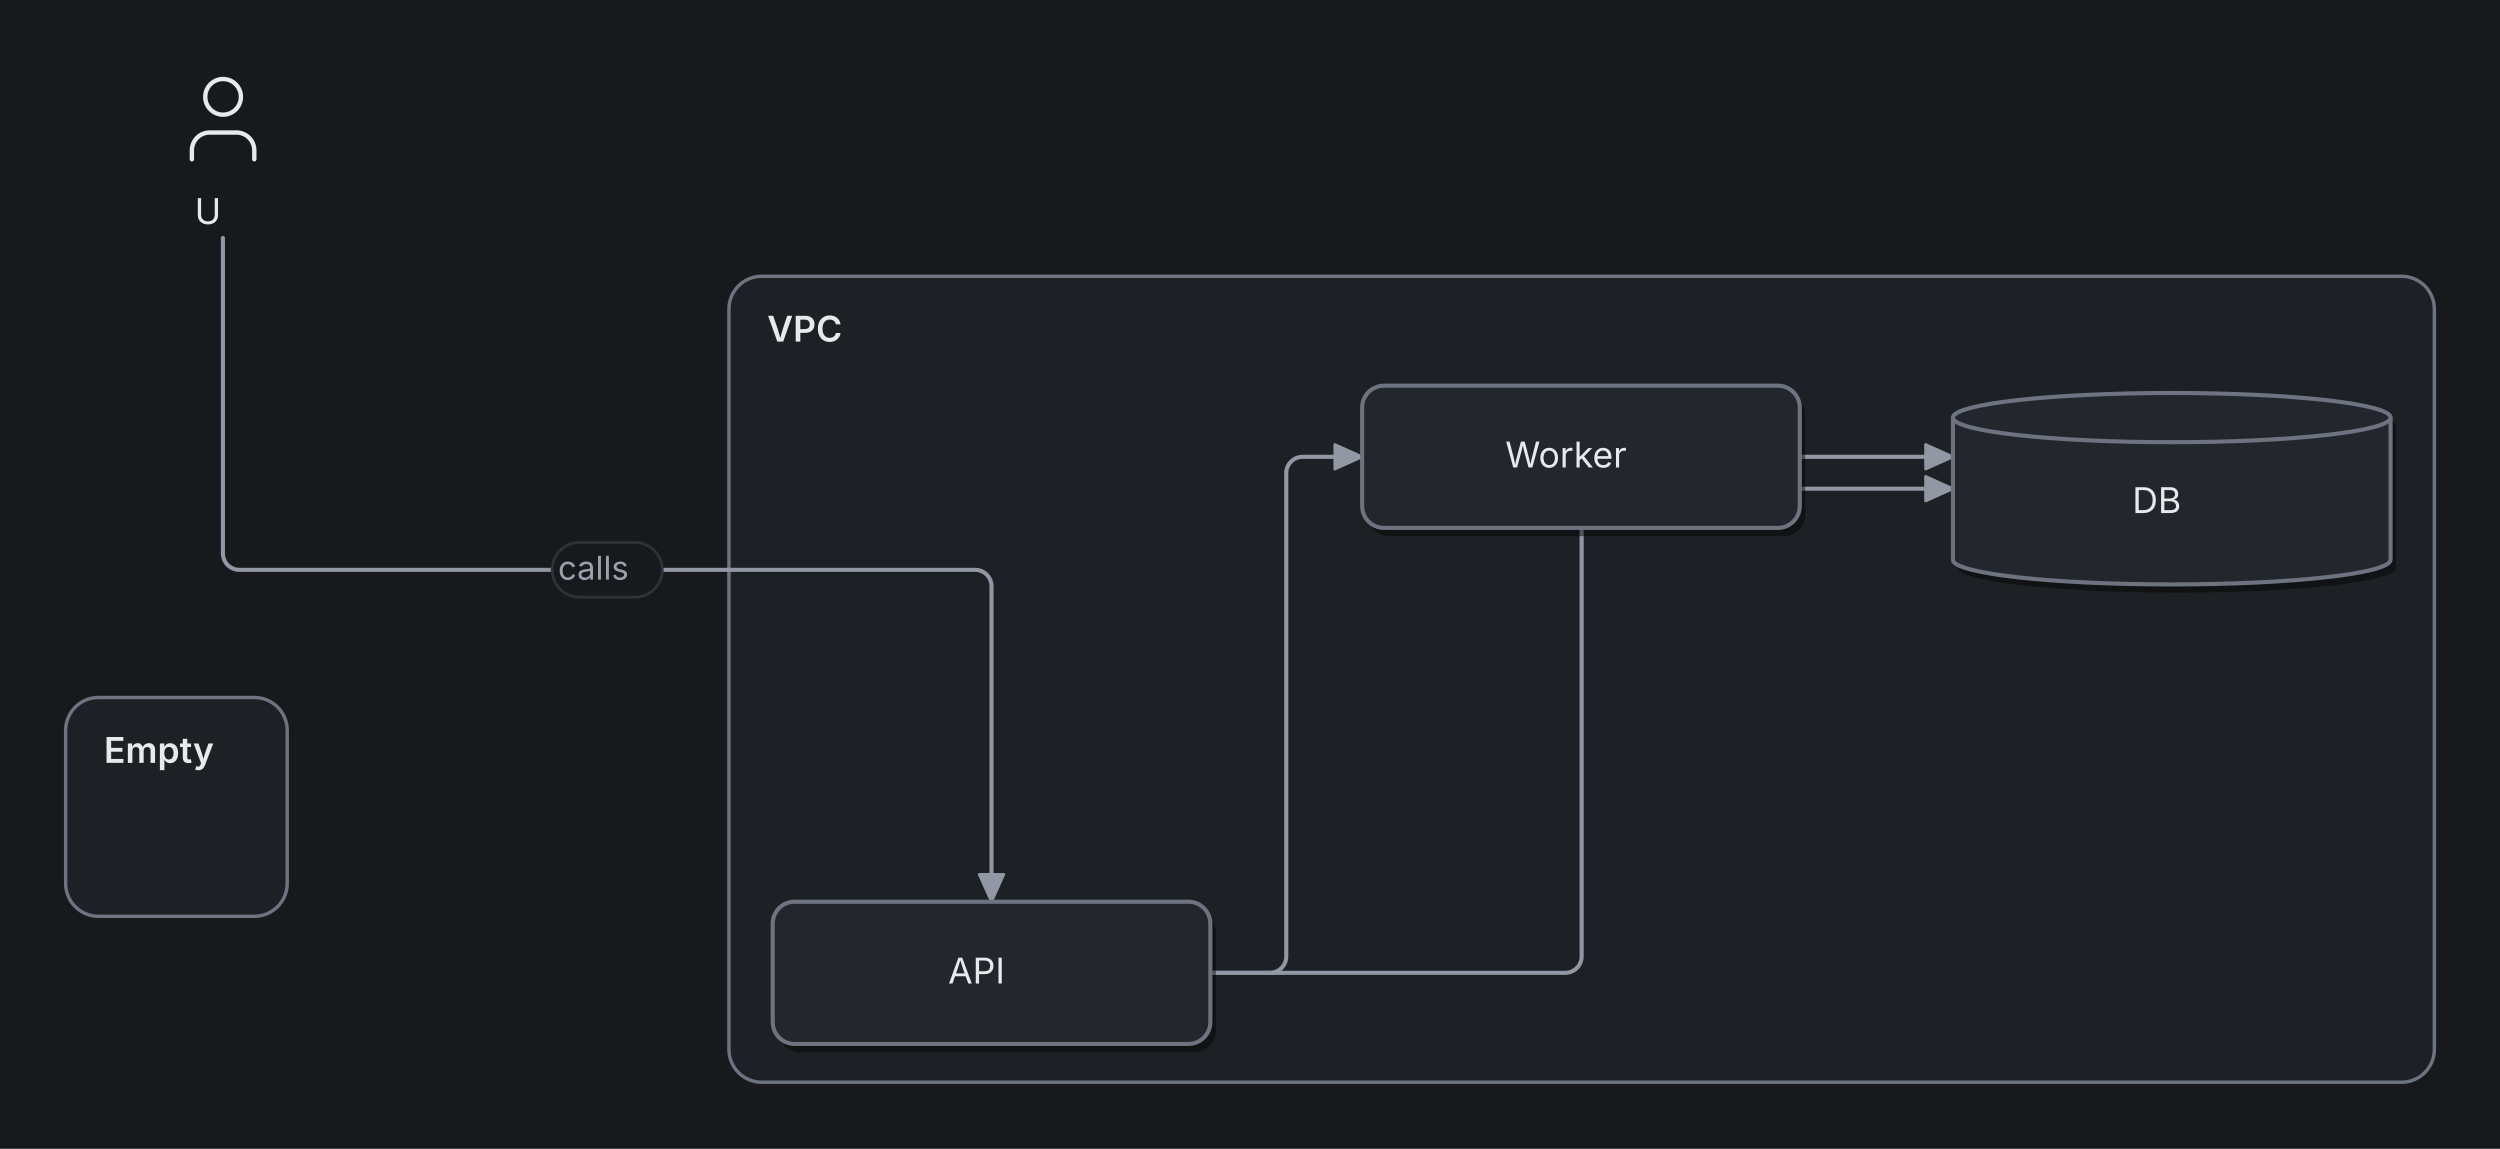
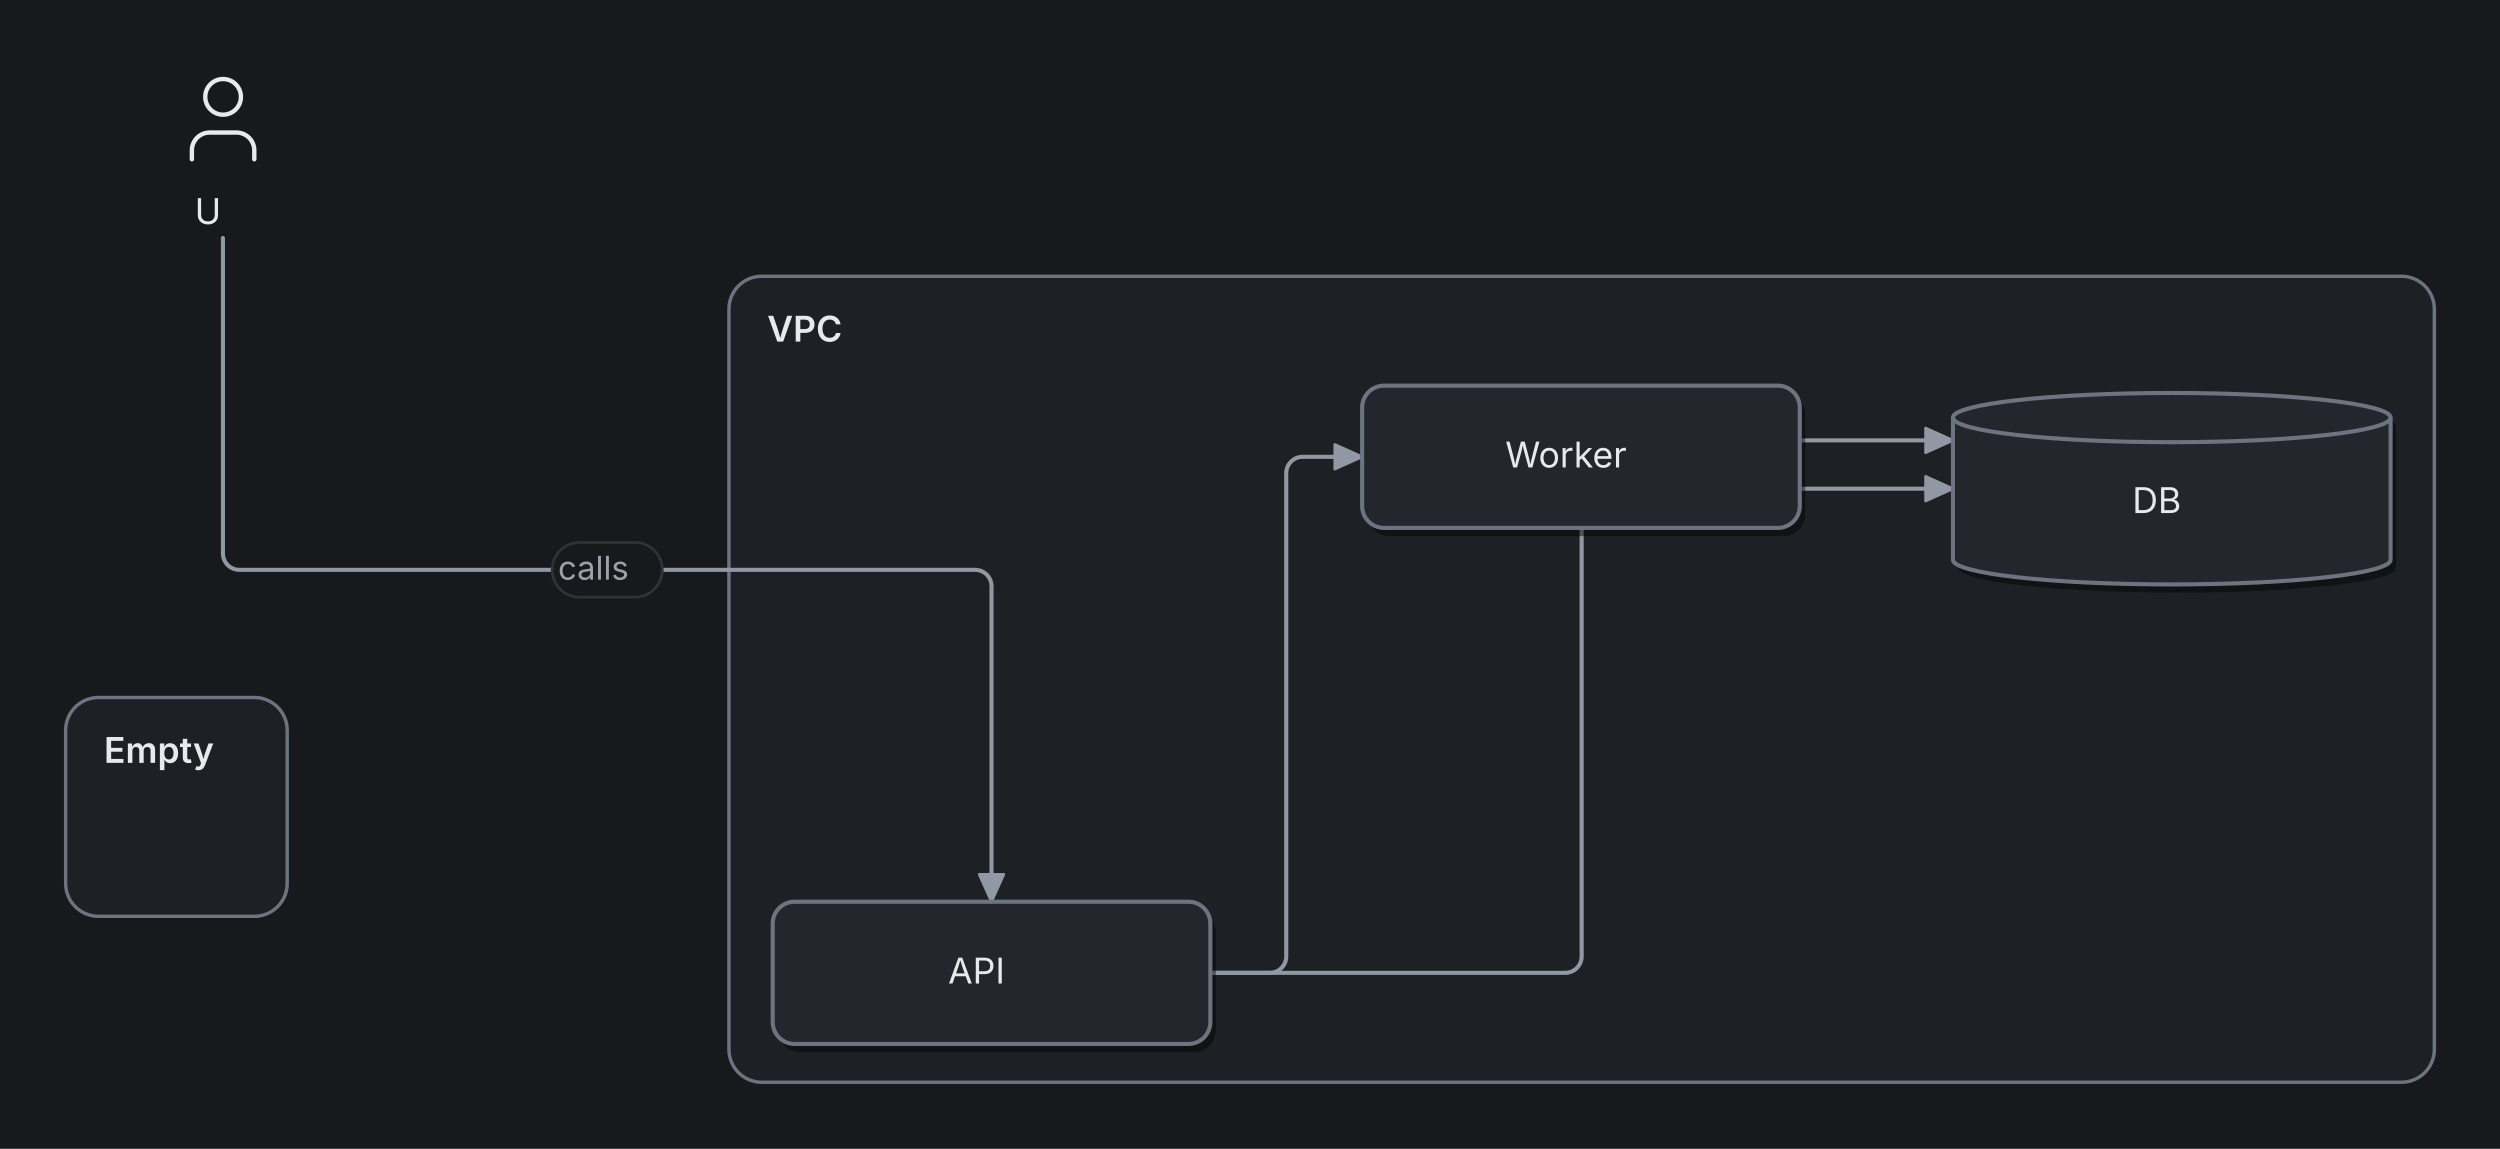
<svg xmlns="http://www.w3.org/2000/svg" width="914" height="420" viewBox="0 0 914 420" font-family="Inter, 'Inter var', system-ui, -apple-system, 'Segoe UI', 'Noto Sans KR', sans-serif" data-diagram="cloud-architecture" data-theme="dark">
  <rect width="914" height="420" fill="#17191d" />
  <g data-role="group" data-id="VPC">
    <rect x="266.5" y="101" width="623.5" height="294.67" rx="12" fill="#1d2025" stroke="#6d7480" stroke-width="1.25" />
  </g>
  <text font-size="13" font-weight="600" fill="#e7e9ec" text-anchor="start" xml:space="preserve">
    <tspan x="280.5" y="124.9">VPC</tspan>
  </text>
  <g data-role="group" data-id="Empty">
    <rect x="24" y="255" width="81" height="80" rx="12" fill="#1d2025" stroke="#6d7480" stroke-width="1.25" />
  </g>
  <text font-size="13" font-weight="600" fill="#e7e9ec" text-anchor="start" xml:space="preserve">
    <tspan x="38" y="278.9">Empty</tspan>
  </text>
  <g data-edge="e1">
    <path d="M81.5 87L81.5 202.33A6 6 0 0 0 87.5 208.33L356.5 208.33A6 6 0 0 1 362.5 214.33L362.5 321.67" fill="none" stroke="#9198a3" stroke-width="1.5" stroke-linecap="round" stroke-linejoin="round" />
    <path d="M362.5 329.67L367 319.67L358 319.67Z" fill="#9198a3" stroke="#9198a3" stroke-width="1" stroke-linejoin="round" />
  </g>
  <g data-edge="e2">
    <path d="M442.5 355.67L572.25 355.67A6 6 0 0 0 578.25 349.67L578.25 184.67A6 6 0 0 1 584.25 178.67L706 178.67" fill="none" stroke="#9198a3" stroke-width="1.5" stroke-linecap="round" stroke-linejoin="round" />
    <path d="M714 178.67L704 174.17L704 183.17Z" fill="#9198a3" stroke="#9198a3" stroke-width="1" stroke-linejoin="round" />
  </g>
  <g data-edge="e3">
-     <path d="M658,167L706,167" fill="none" stroke="#9198a3" stroke-width="1.5" stroke-linecap="round" stroke-linejoin="round" />
-     <path d="M714 167L704 162.5L704 171.5Z" fill="#9198a3" stroke="#9198a3" stroke-width="1" stroke-linejoin="round" />
+     <path d="M658,161L706,161" fill="none" stroke="#9198a3" stroke-width="1.5" stroke-linecap="round" stroke-linejoin="round" />
+     <path d="M714 161L704 156.5L704 165.5Z" fill="#9198a3" stroke="#9198a3" stroke-width="1" stroke-linejoin="round" />
  </g>
  <g data-edge="e4">
    <path d="M442.5 355.67L464.25 355.67A6 6 0 0 0 470.25 349.67L470.25 173A6 6 0 0 1 476.25 167L490 167" fill="none" stroke="#9198a3" stroke-width="1.5" stroke-linecap="round" stroke-linejoin="round" />
    <path d="M498 167L488 162.5L488 171.5Z" fill="#9198a3" stroke="#9198a3" stroke-width="1" stroke-linejoin="round" />
  </g>
  <g data-icon="user" data-icon-set="lucide" transform="translate(62 24) scale(1.63)">
    <path d="M19 21v-2a4 4 0 0 0-4-4H9a4 4 0 0 0-4 4v2 M8 7a4 4 0 1 0 8 0a4 4 0 1 0 -8 0" fill="none" stroke="#e7e9ec" stroke-width="0.98" stroke-linecap="round" stroke-linejoin="round" />
  </g>
  <text font-size="13" fill="#e7e9ec" text-anchor="middle" xml:space="preserve">
    <tspan x="81.5" y="81.9">U</tspan>
  </text>
  <g data-role="node" data-id="API">
    <rect x="284.5" y="332.67" width="160" height="52" rx="8" fill="rgba(0,0,0,0.45)" stroke="none" />
    <rect x="282.5" y="329.67" width="160" height="52" rx="8" fill="#23262c" stroke="#6d7480" stroke-width="1.5" />
  </g>
  <text font-size="13" fill="#e7e9ec" text-anchor="middle" xml:space="preserve">
    <tspan x="362.5" y="359.57">API</tspan>
  </text>
  <g data-role="node" data-id="Worker">
    <rect x="500" y="144" width="160" height="52" rx="8" fill="rgba(0,0,0,0.45)" stroke="none" />
    <rect x="498" y="141" width="160" height="52" rx="8" fill="#23262c" stroke="#6d7480" stroke-width="1.5" />
  </g>
  <text font-size="13" fill="#e7e9ec" text-anchor="middle" xml:space="preserve">
    <tspan x="578" y="170.9">Worker</tspan>
  </text>
  <g data-role="node" data-id="DB">
    <path d="M716 155.67A80 9 0 0 1 876 155.67V207.67A80 9 0 0 1 716 207.67Z" fill="rgba(0,0,0,0.45)" stroke="none" />
    <path d="M716 155.67A80 9 0 0 0 876 155.67" fill="none" stroke="none" />
    <path d="M714 152.67A80 9 0 0 1 874 152.67V204.67A80 9 0 0 1 714 204.67Z" fill="#23262c" stroke="#6d7480" stroke-width="1.5" />
    <path d="M714 152.67A80 9 0 0 0 874 152.67" fill="none" stroke="#6d7480" stroke-width="1.5" />
  </g>
  <text font-size="13" fill="#e7e9ec" text-anchor="middle" xml:space="preserve">
    <tspan x="794" y="187.57">DB</tspan>
  </text>
  <rect x="201.86" y="198.33" width="40.28" height="20" rx="10" fill="#17191d" stroke="#2e3239" stroke-width="1" />
  <text font-size="12" fill="#9aa1ab" text-anchor="middle" xml:space="preserve">
    <tspan x="222" y="211.93">calls</tspan>
  </text>
</svg>
